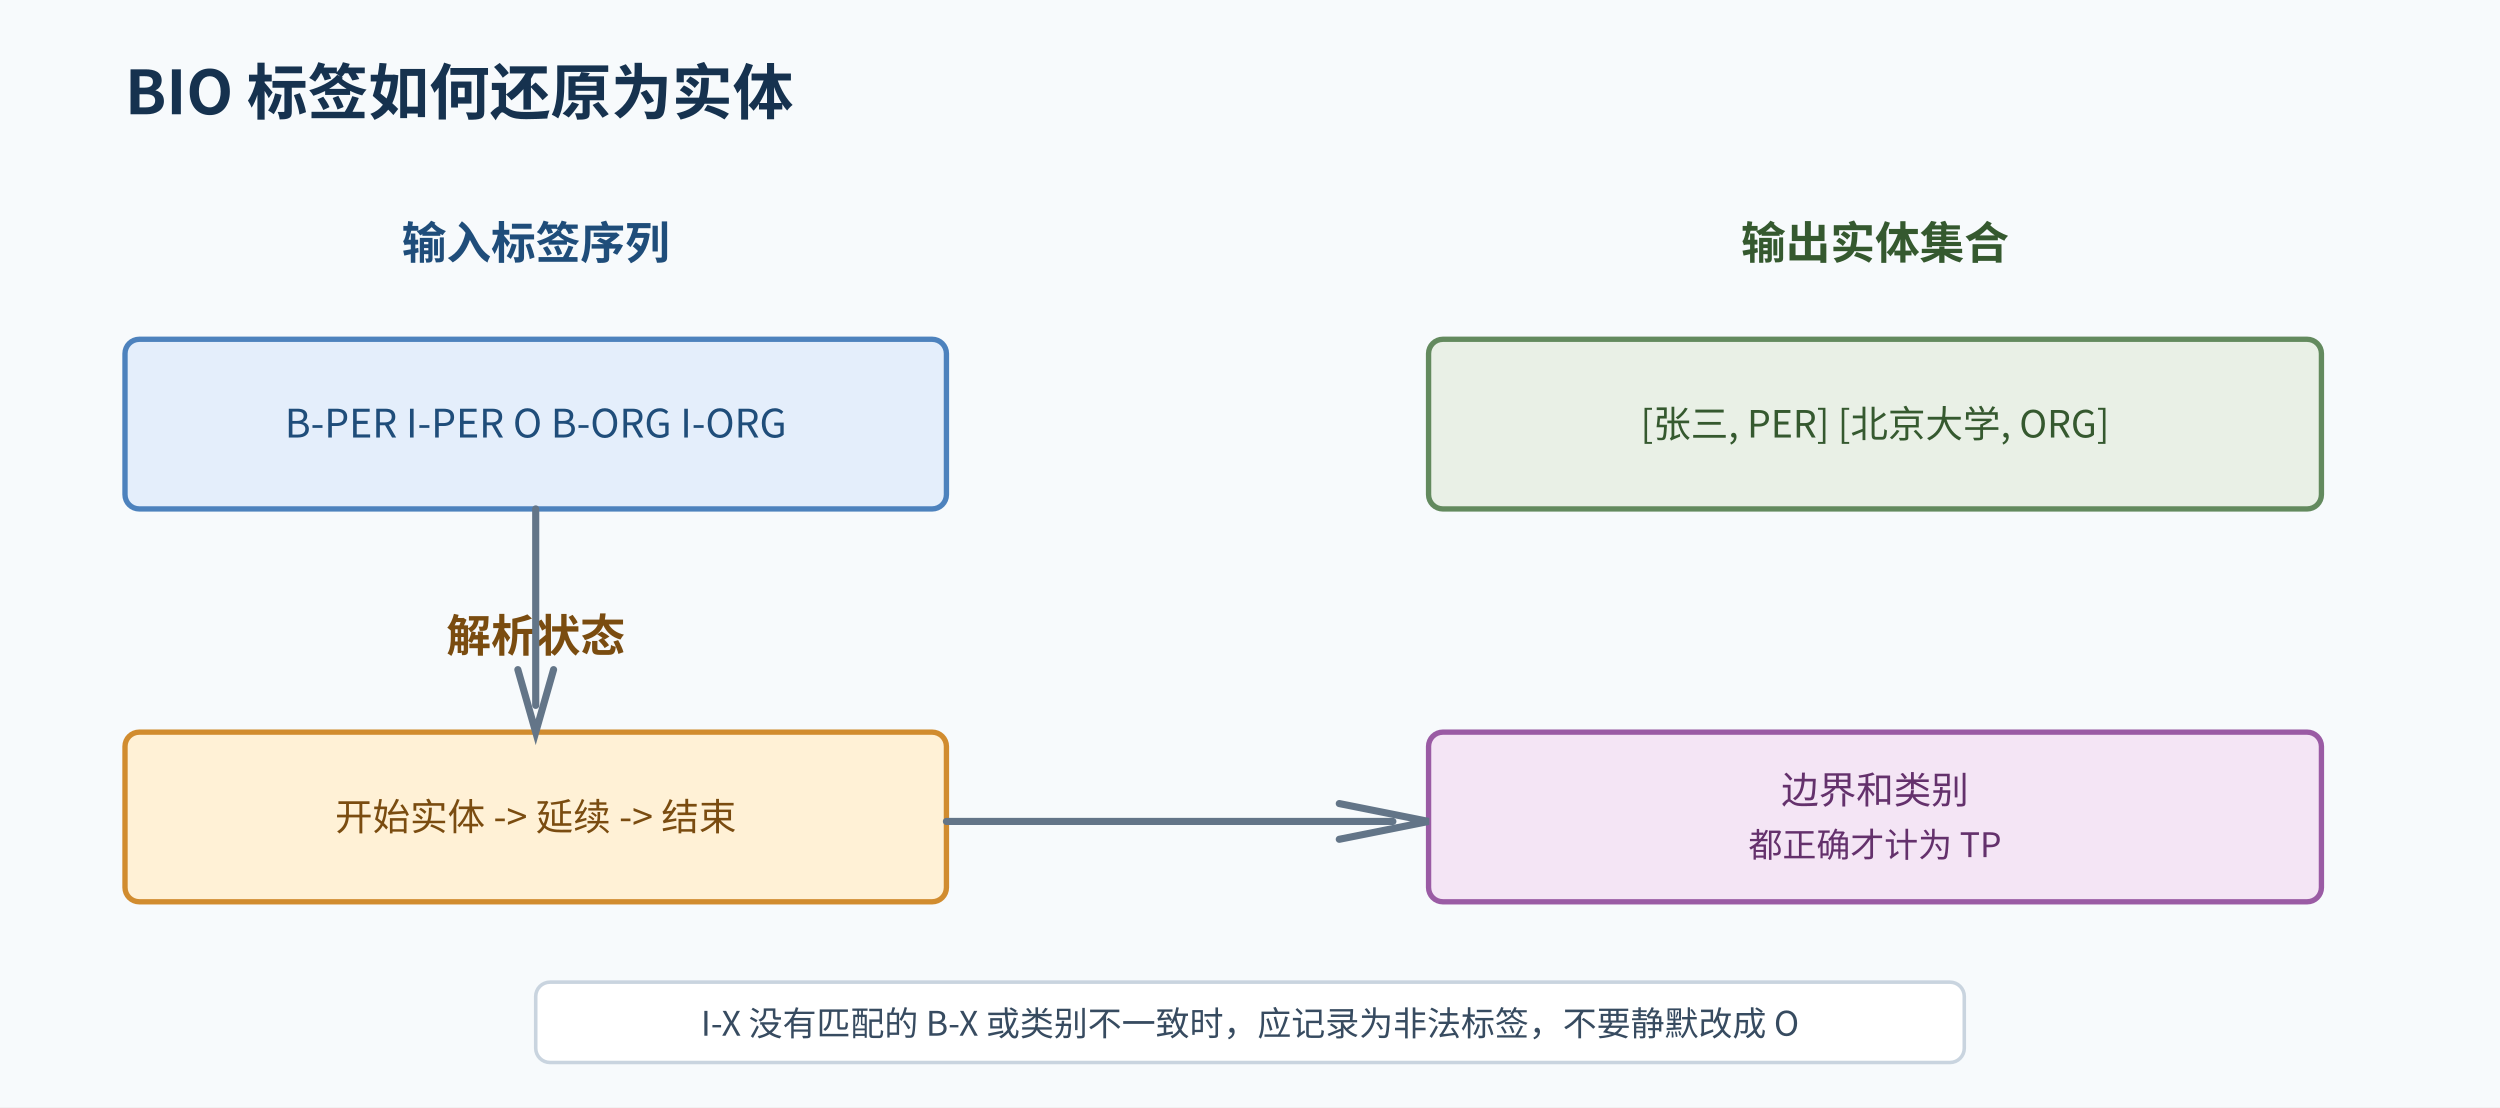
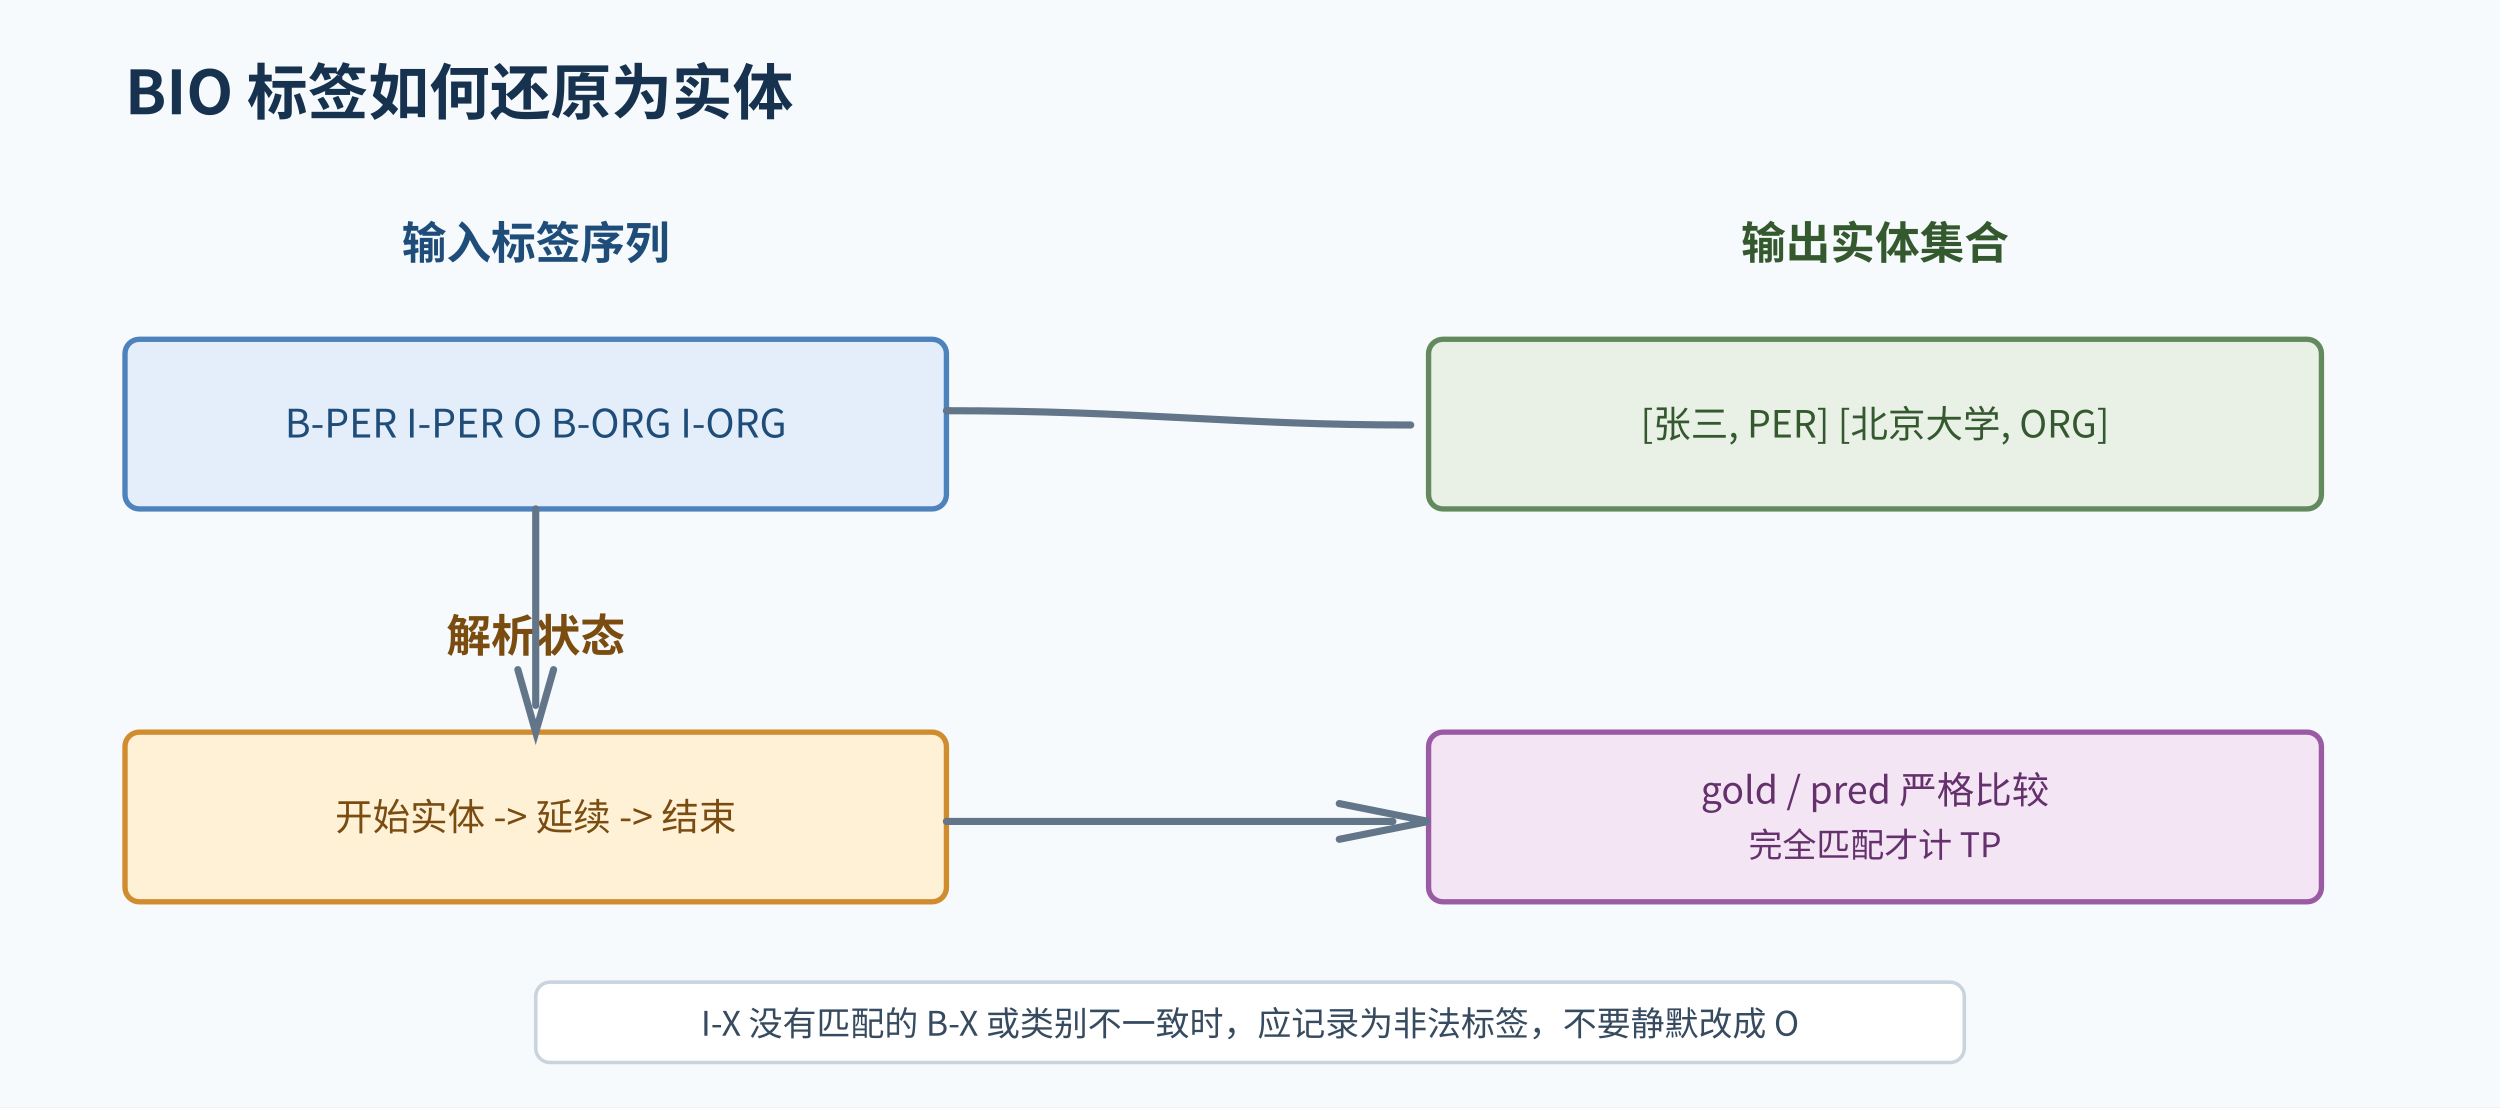
<svg xmlns="http://www.w3.org/2000/svg" width="1400" height="620" viewBox="0 0 1400 620">
  <rect width="1400" height="620" fill="#f7fafc" />
  <text x="70" y="64" font-family="Noto Sans CJK SC, Microsoft YaHei, sans-serif" font-size="34" font-weight="700" fill="#16324f">BIO 标签如何还原为实体</text>
  <g font-family="Noto Sans CJK SC, Microsoft YaHei, sans-serif" text-anchor="middle">
    <text x="300" y="145" font-size="25" font-weight="700" fill="#1f4d7a">输入标签序列</text>
    <rect x="70" y="190" width="460" height="95" rx="8" fill="#e4eefb" stroke="#4d82bd" stroke-width="3" />
    <text x="300" y="245" font-size="22" fill="#1f4d7a">B-PER  I-PER  O  B-ORG  I-ORG</text>
    <text x="300" y="365" font-size="25" font-weight="700" fill="#7a4c10">解析状态</text>
    <rect x="70" y="410" width="460" height="95" rx="8" fill="#fff1d6" stroke="#d18c2f" stroke-width="3" />
    <text x="300" y="465" font-size="21" fill="#7a4c10">开始实体 -&gt; 延续 -&gt; 结束</text>
    <text x="1050" y="145" font-size="25" font-weight="700" fill="#35592f">输出实体集合</text>
    <rect x="800" y="190" width="500" height="95" rx="8" fill="#e9f0e6" stroke="#638a5e" stroke-width="3" />
    <text x="1050" y="245" font-size="21" fill="#35592f">[张三, PER]  [北京大学, ORG]</text>
    <rect x="800" y="410" width="500" height="95" rx="8" fill="#f4e5f5" stroke="#9a5ba4" stroke-width="3" />
-     <text x="1050" y="450" font-size="21" fill="#64316c">边界和类别</text>
-     <text x="1050" y="480" font-size="19" fill="#64316c">都正确才计为 TP</text>
+     <text x="1050" y="450" font-size="21" fill="#64316c">gold / pred 严格比较</text>
+     <text x="1050" y="480" font-size="19" fill="#64316c">完全匹配才计 TP</text>
  </g>
  <g fill="none" stroke="#637588" stroke-width="4" stroke-linecap="round">
-     <path d="M300 285 V395 M530 460 H780" />
+     <path d="M300 285 V395 M530 460 H780 M530 230 C640 230 690 238 790 238" />
    <path d="M290 375 L300 410 L310 375 M750 450 L800 460 L750 470" />
  </g>
  <rect x="300" y="550" width="800" height="45" rx="8" fill="#ffffff" stroke="#c9d4df" stroke-width="2" />
  <text x="700" y="580" text-anchor="middle" font-family="Noto Sans CJK SC, Microsoft YaHei, sans-serif" font-size="19" fill="#374b60">I-X 没有匹配的 B-X 或类别不一致时，应记录为非法标签，不要静默改成 O</text>
</svg>
